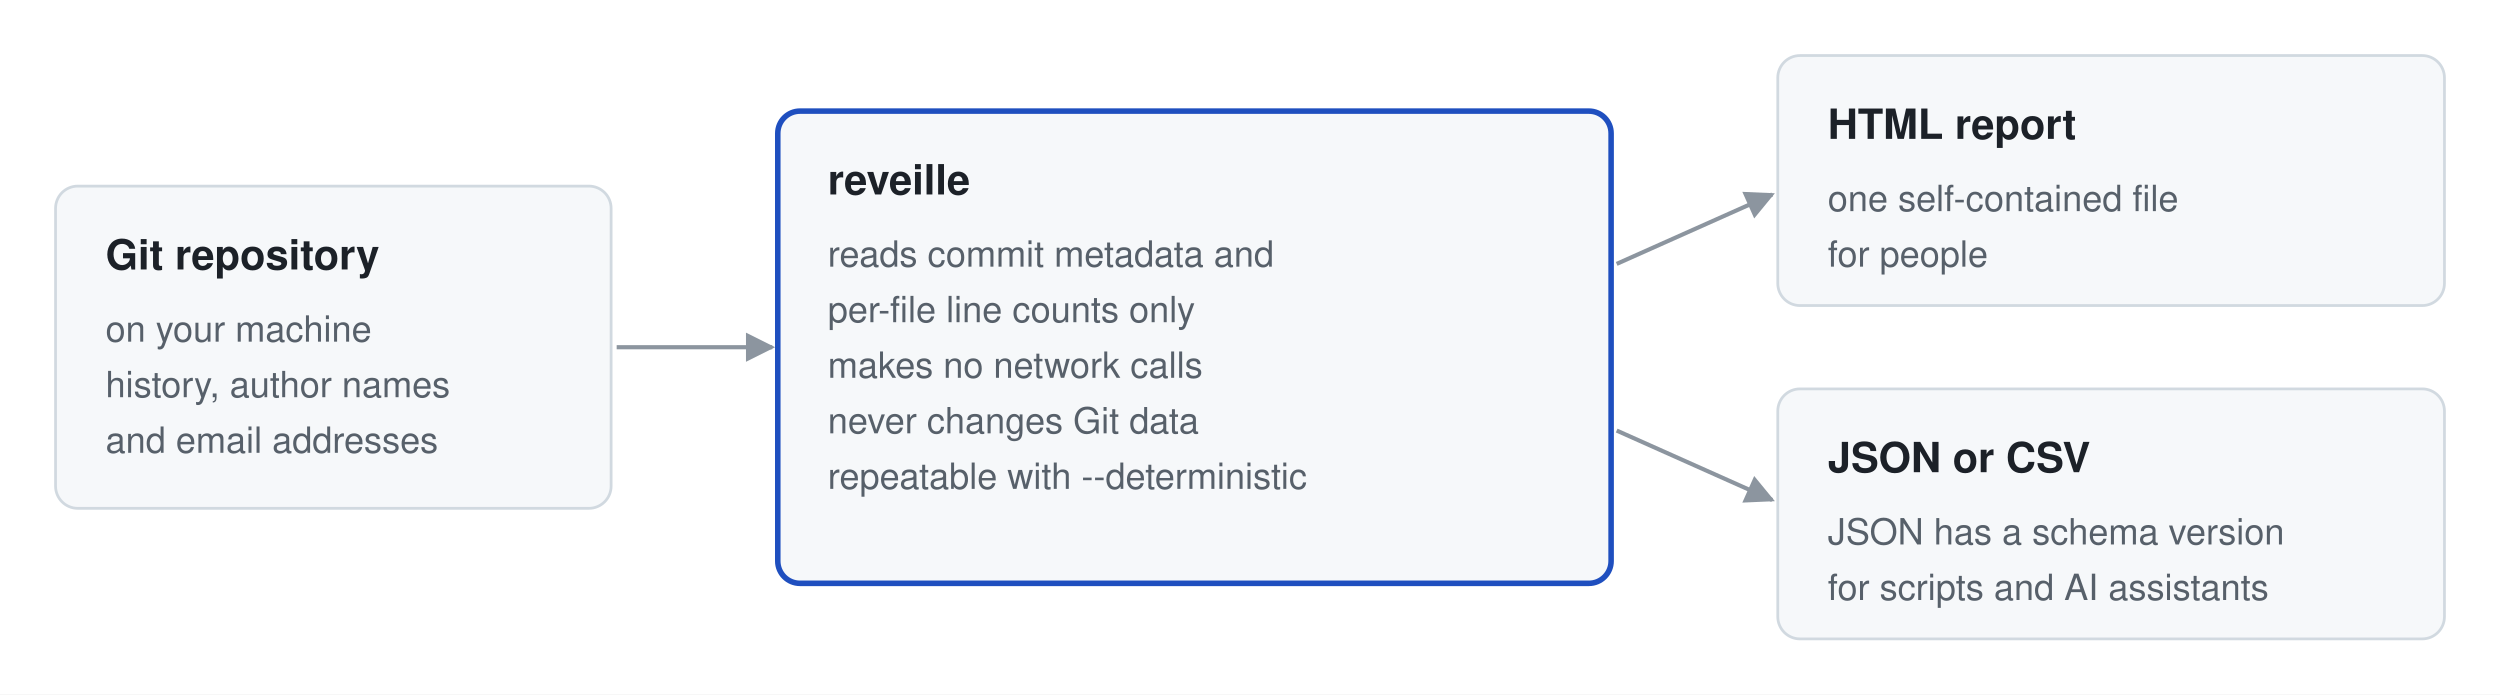
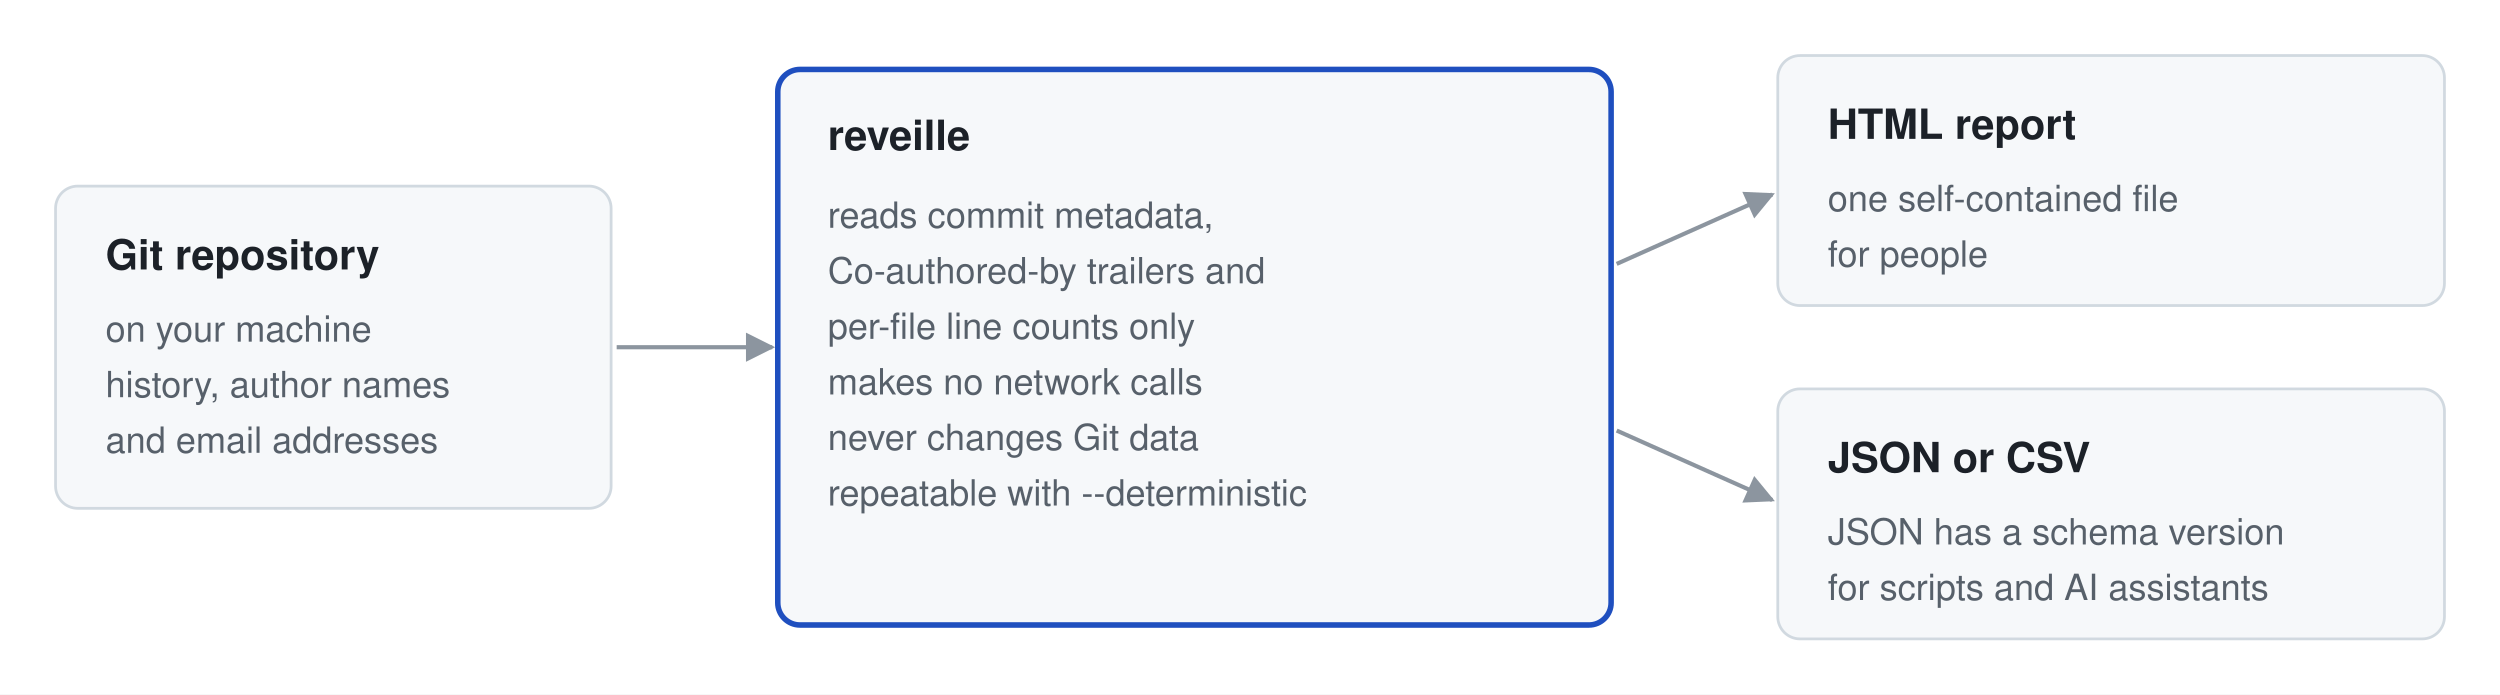
<svg xmlns="http://www.w3.org/2000/svg" width="900" height="250" viewBox="0 0 900 250" font-family="-apple-system, 'Segoe UI', Helvetica, Arial, sans-serif">
  <defs>
    <marker id="a" viewBox="0 0 10 10" refX="9" refY="5" markerWidth="7" markerHeight="7" orient="auto">
      <path d="M0 0L10 5L0 10z" fill="#8c959f" />
    </marker>
  </defs>
  <rect width="900" height="250" fill="#ffffff" />
  <rect x="20" y="67" width="200" height="116" rx="8" fill="#f6f8fa" stroke="#d1d9e0" stroke-width="1" />
  <text x="38" y="97" font-size="15" font-weight="600" fill="#1c2128">Git repository</text>
  <text x="38" y="123" font-size="13" fill="#57606a">on your machine</text>
  <text x="38" y="143" font-size="13" fill="#57606a">history, author names</text>
  <text x="38" y="163" font-size="13" fill="#57606a">and email addresses</text>
  <line x1="222" y1="125" x2="278" y2="125" stroke="#8c959f" stroke-width="1.5" marker-end="url(#a)" />
-   <rect x="280" y="40" width="300" height="170" rx="8" fill="#f6f8fa" stroke="#1f4fbf" stroke-width="2" />
-   <text x="298" y="70" font-size="15" font-weight="600" fill="#1c2128">reveille</text>
-   <text x="298" y="96" font-size="13" fill="#57606a">reads commit metadata and</text>
-   <text x="298" y="116" font-size="13" fill="#57606a">per-file line counts only</text>
-   <text x="298" y="136" font-size="13" fill="#57606a">makes no network calls</text>
-   <text x="298" y="156" font-size="13" fill="#57606a">never changes Git data</text>
-   <text x="298" y="176" font-size="13" fill="#57606a">repeatable with --deterministic</text>
+   <rect x="280" y="25" width="300" height="200" rx="8" fill="#f6f8fa" stroke="#1f4fbf" stroke-width="2" />
+   <text x="298" y="54" font-size="15" font-weight="600" fill="#1c2128">reveille</text>
+   <text x="298" y="82" font-size="13" fill="#57606a">reads commit metadata,</text>
+   <text x="298" y="102" font-size="13" fill="#57606a">Co-authored-by trailers and</text>
+   <text x="298" y="122" font-size="13" fill="#57606a">per-file line counts only</text>
+   <text x="298" y="142" font-size="13" fill="#57606a">makes no network calls</text>
+   <text x="298" y="162" font-size="13" fill="#57606a">never changes Git data</text>
+   <text x="298" y="182" font-size="13" fill="#57606a">repeatable with --deterministic</text>
  <line x1="582" y1="95" x2="638" y2="70" stroke="#8c959f" stroke-width="1.5" marker-end="url(#a)" />
  <line x1="582" y1="155" x2="638" y2="180" stroke="#8c959f" stroke-width="1.5" marker-end="url(#a)" />
  <rect x="640" y="20" width="240" height="90" rx="8" fill="#f6f8fa" stroke="#d1d9e0" stroke-width="1" />
  <text x="658" y="50" font-size="15" font-weight="600" fill="#1c2128">HTML report</text>
  <text x="658" y="76" font-size="13" fill="#57606a">one self-contained file</text>
  <text x="658" y="96" font-size="13" fill="#57606a">for people</text>
  <rect x="640" y="140" width="240" height="90" rx="8" fill="#f6f8fa" stroke="#d1d9e0" stroke-width="1" />
  <text x="658" y="170" font-size="15" font-weight="600" fill="#1c2128">JSON or CSV</text>
  <text x="658" y="196" font-size="13" fill="#57606a">JSON has a schema version</text>
  <text x="658" y="216" font-size="13" fill="#57606a">for scripts and AI assistants</text>
</svg>
